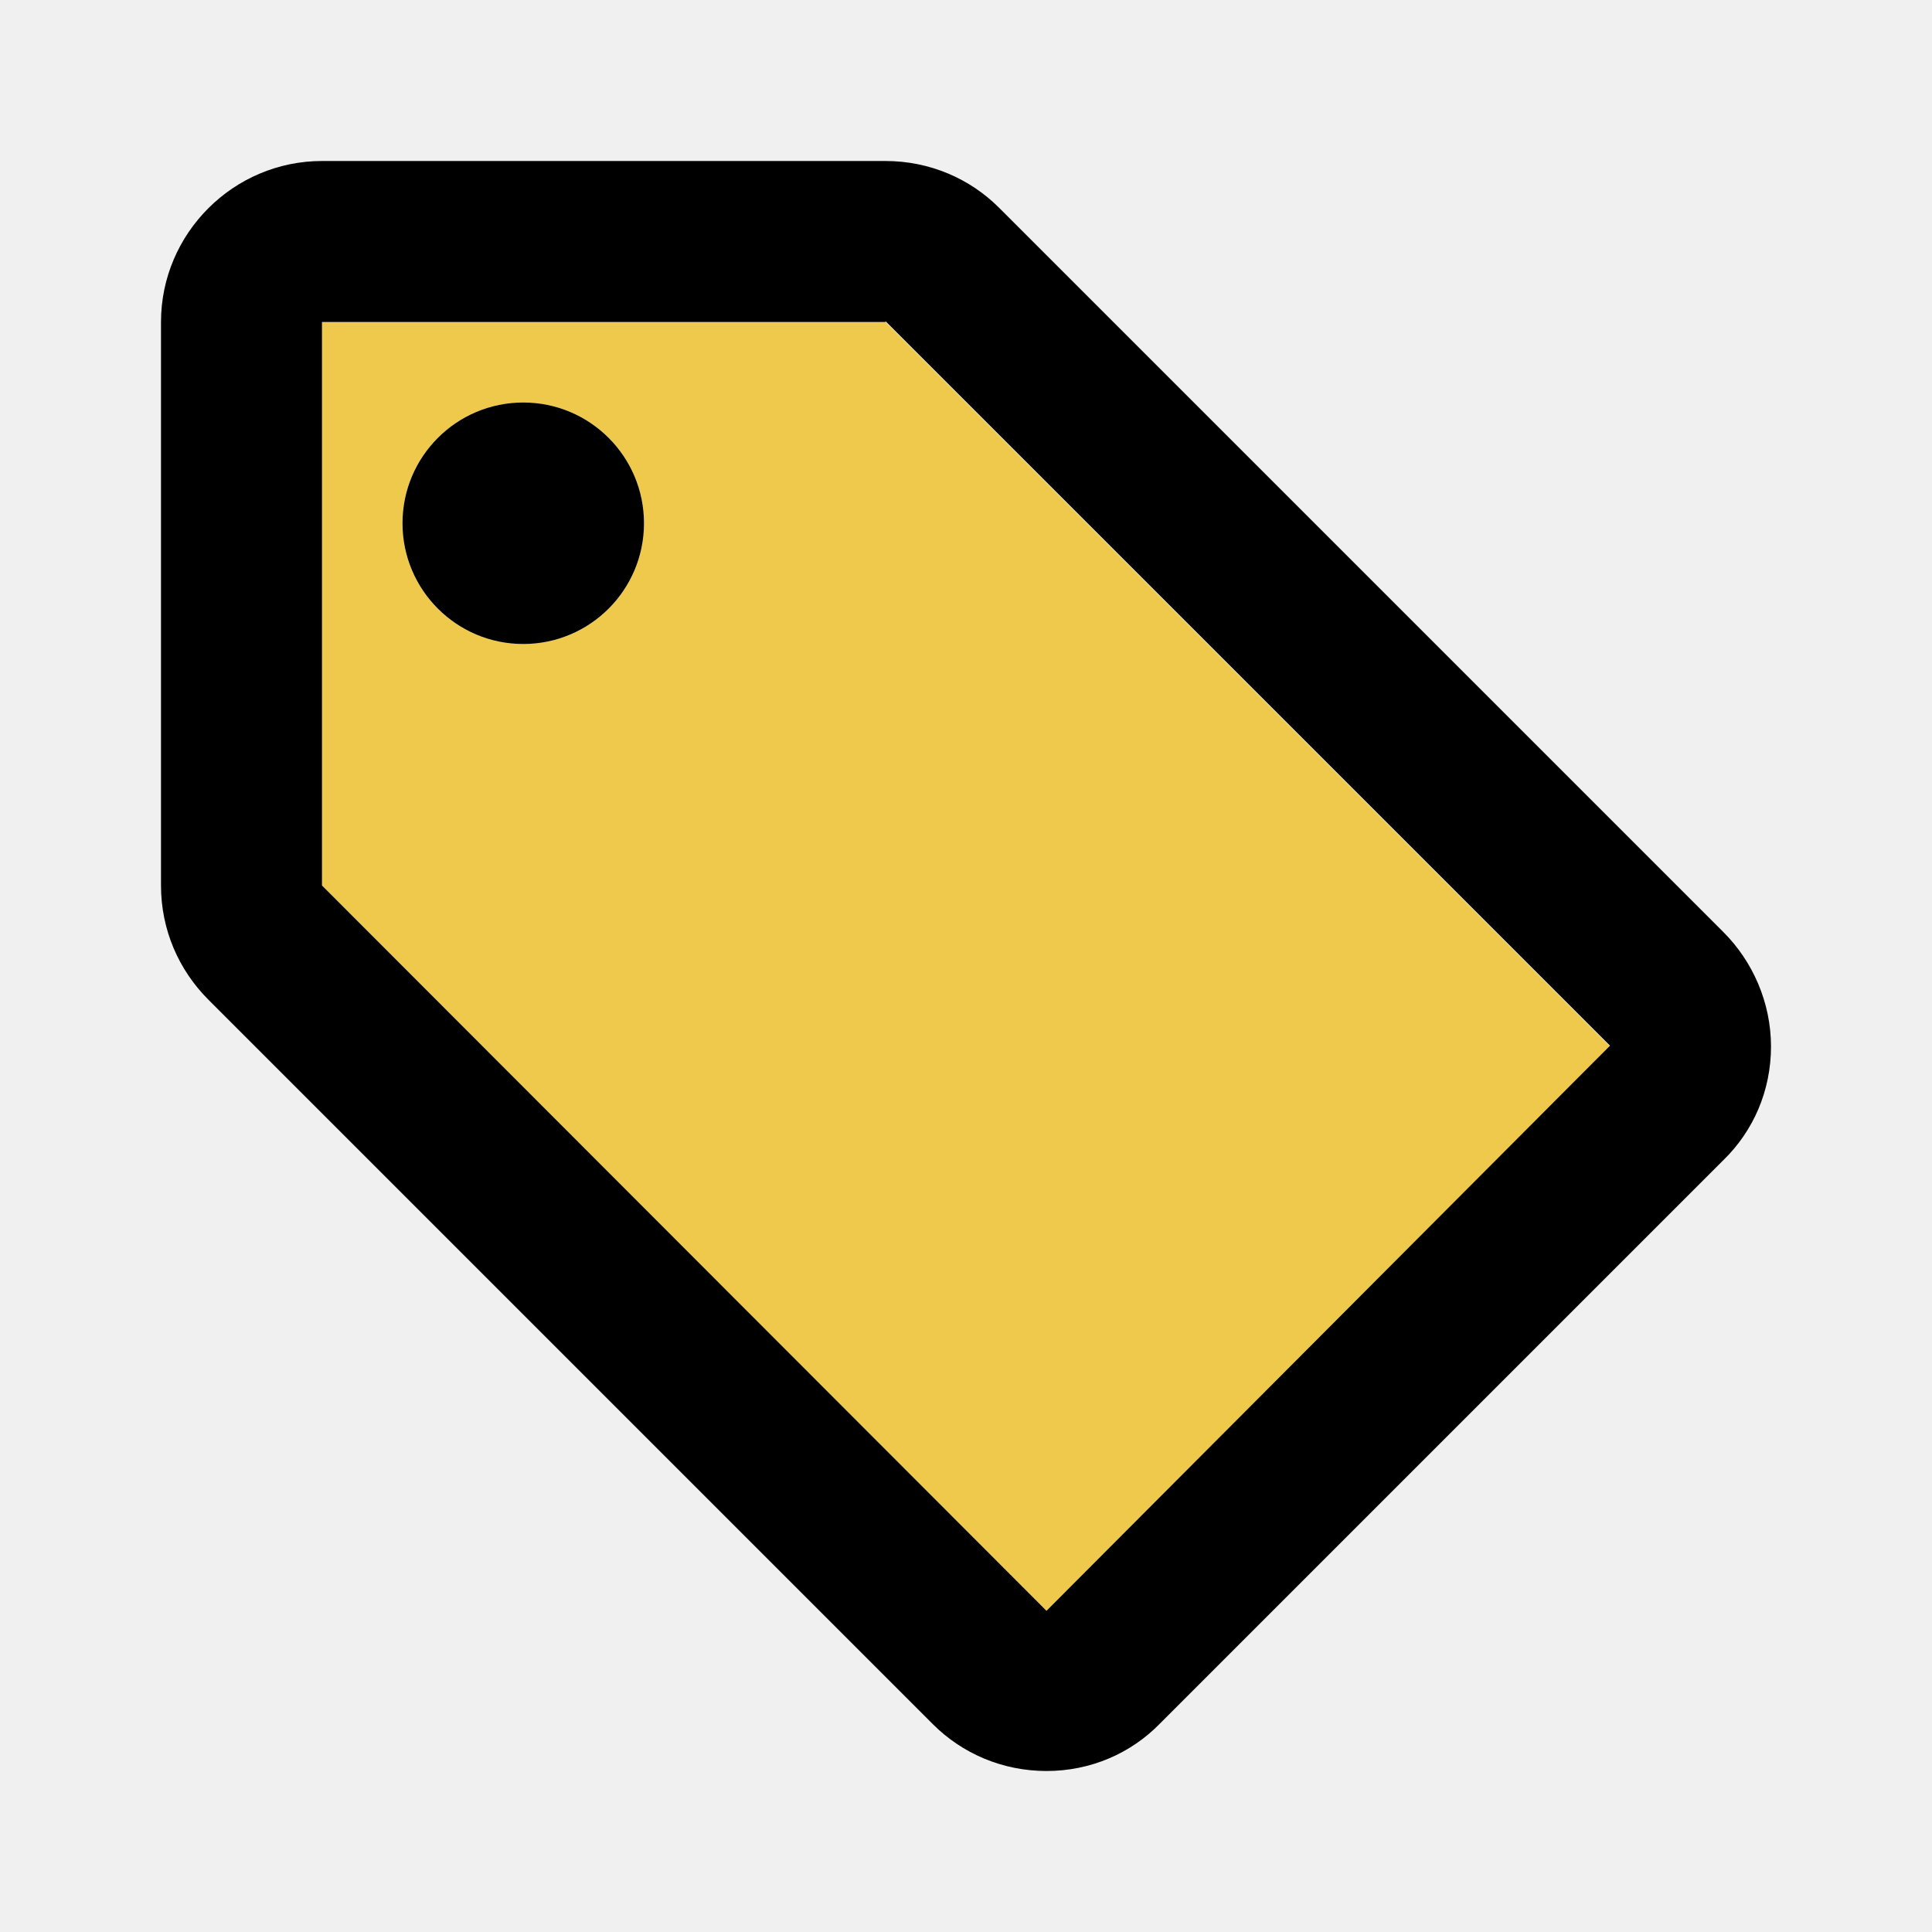
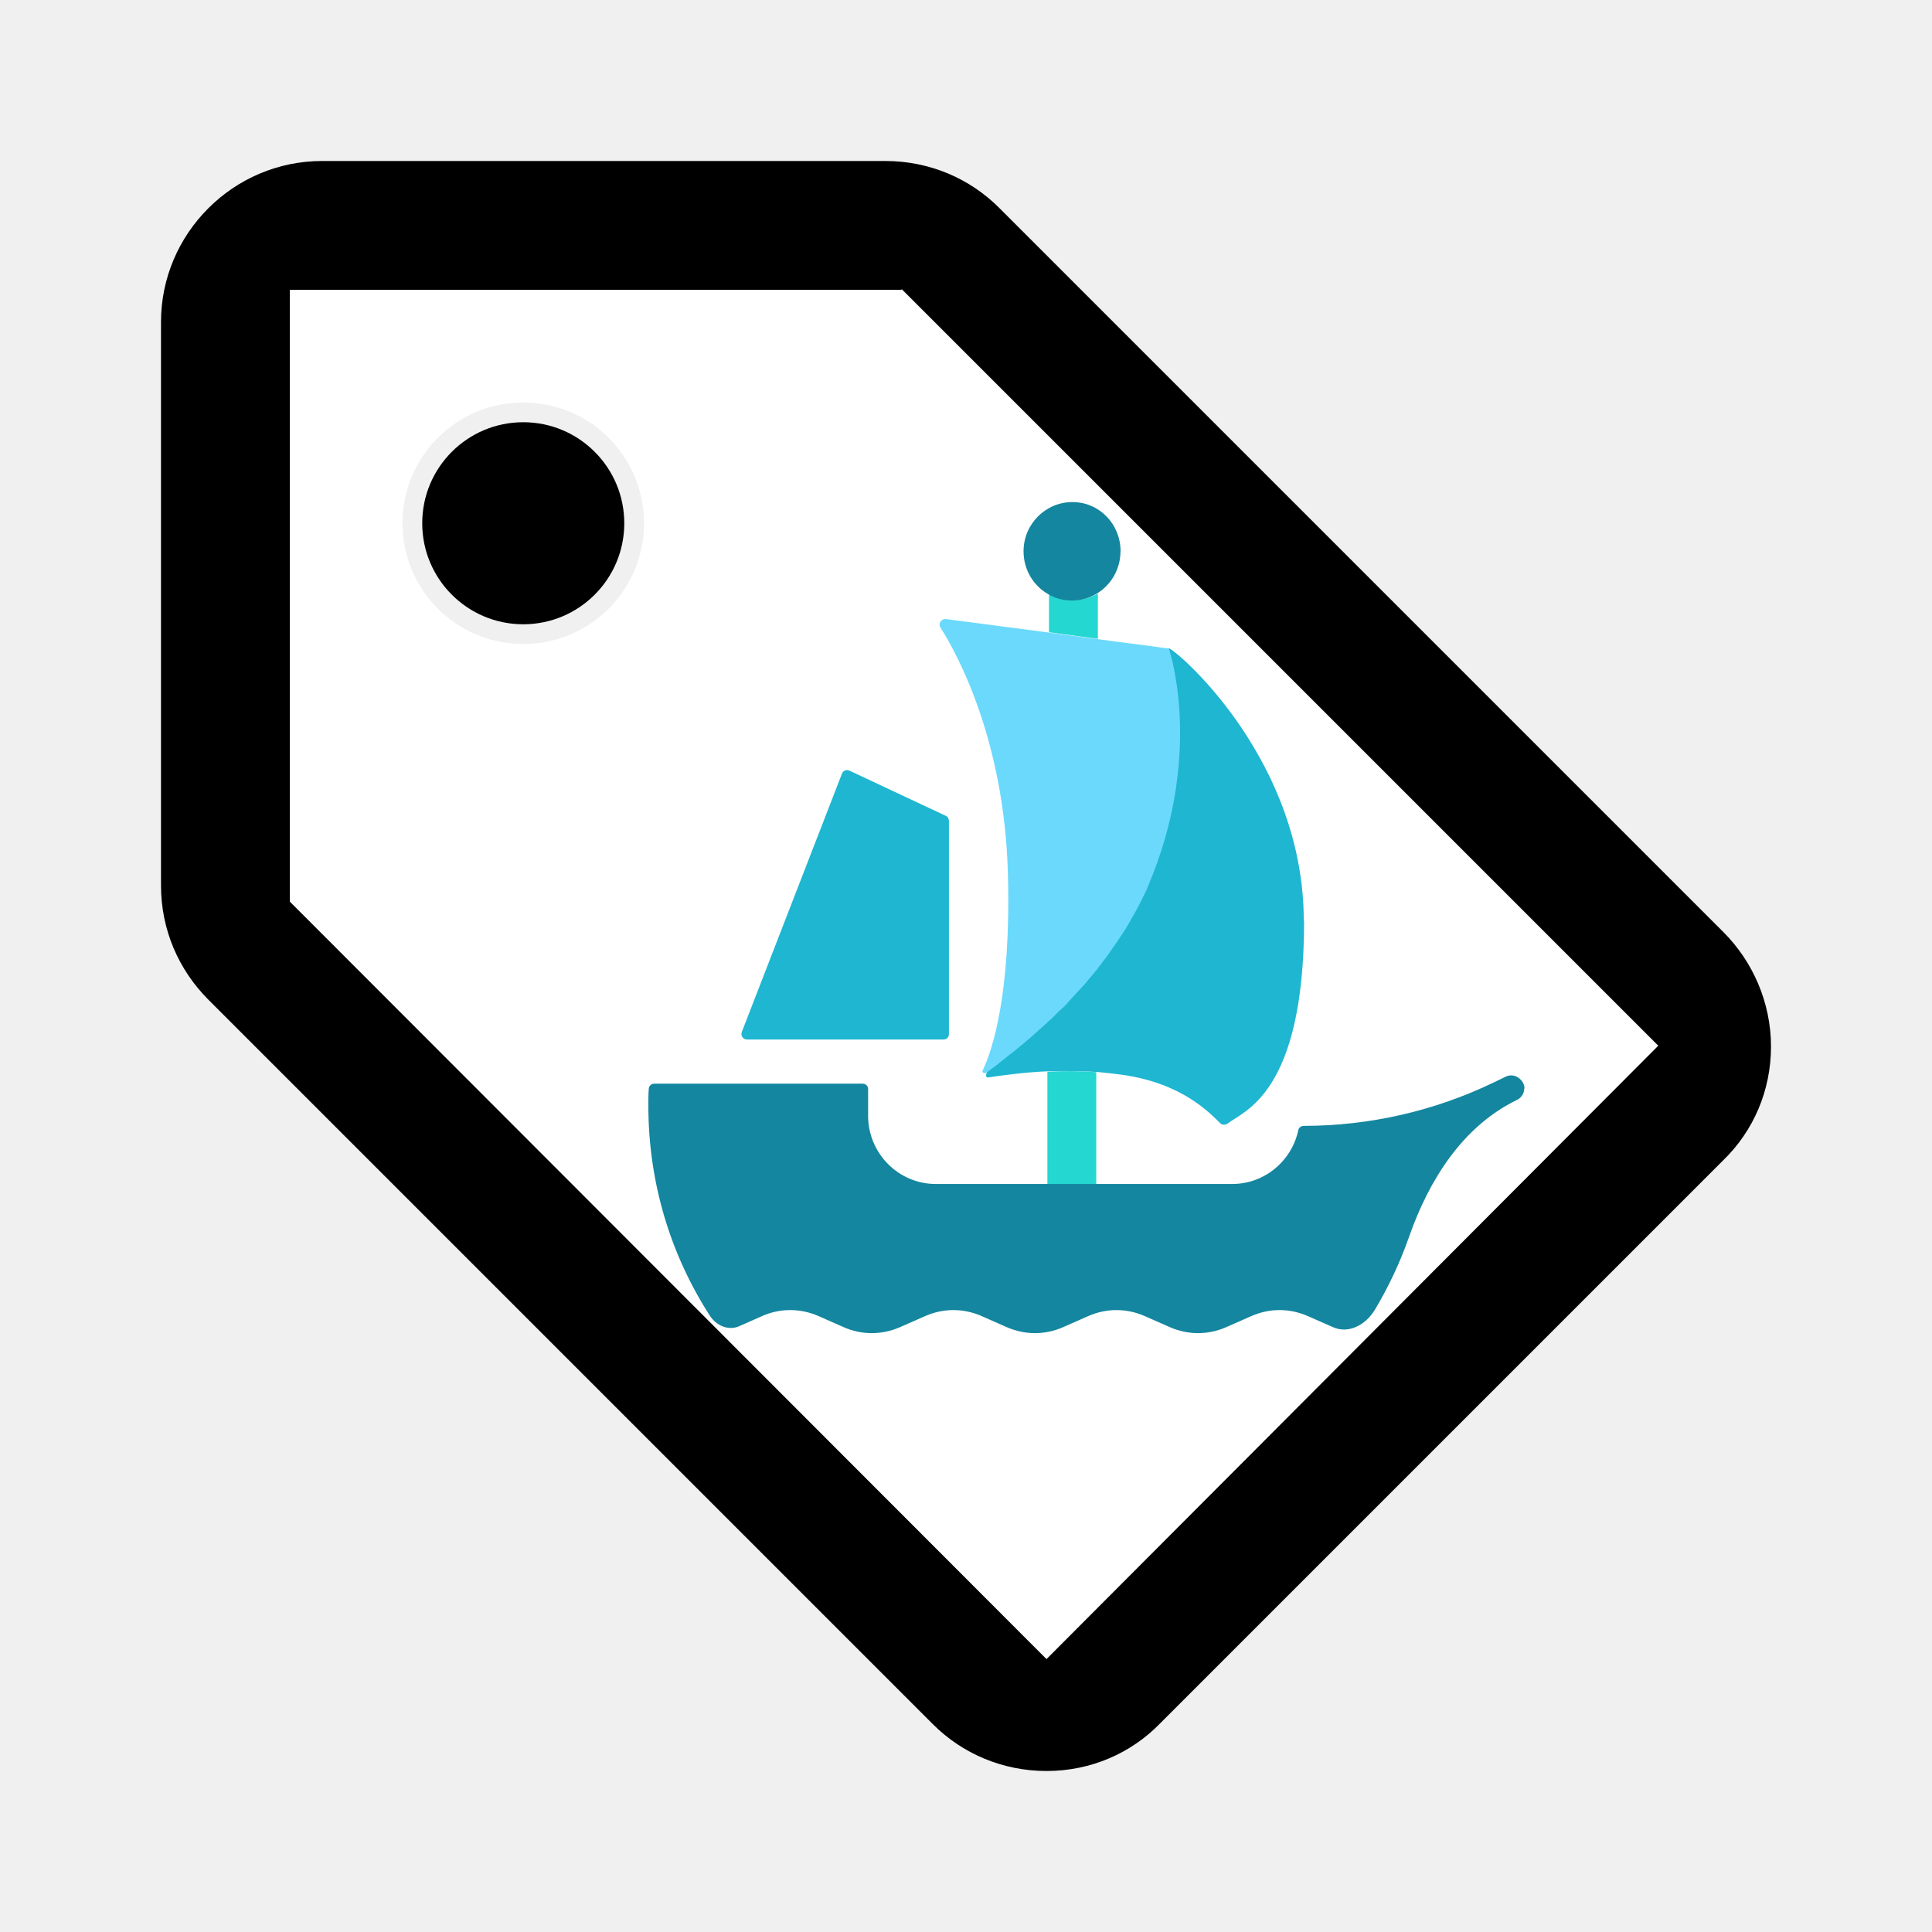
<svg xmlns="http://www.w3.org/2000/svg" width="24" height="24" viewBox="0 0 24 24" id="svg2" version="1.1">
  <defs id="defs14" />
  <path fill="none" d="M0 0h24v24H0V0z" id="path4" />
-   <path d="M11 4H4v7l9 9.01L20 13l-9-9zM6.5 8C5.67 8 5 7.33 5 6.5S5.67 5 6.5 5 8 5.67 8 6.5 7.33 8 6.5 8z" id="path6" opacity=".3" style="fill:#efc94c;fill-opacity:1;opacity:1" />
-   <path d="M12.41 2.58C12.05 2.22 11.55 2 11 2H4c-1.1 0-2 .9-2 2v7c0 .55.22 1.05.59 1.42l9 9c.36.36.86.58 1.41.58s1.05-.22 1.41-.59l7-7c.37-.36.59-.86.59-1.41s-.23-1.06-.59-1.42l-9-9zM13 20.01L4 11V4h7v-.01l9 9-7 7.02z" id="path8" />
-   <circle cx="6.5" cy="6.5" r="1.5" id="circle10" />
+   <path d="m 11.2,3.6 -7.6,0 0,7.6 L 13,20.61 20.6,13 Z M 6.5,8 C 5.67,8 5,7.33 5,6.5 5,5.67 5.67,5 6.5,5 7.33,5 8,5.67 8,6.5 8,7.33 7.33,8 6.5,8 Z" id="path6" style="opacity:1;fill:#ffffff;fill-opacity:1" />
+   <path d="M 12.41,2.58 C 12.05,2.22 11.55,2 11,2 L 4,2 C 2.9,2 2,2.9 2,4 l 0,7 c 0,0.55 0.22,1.05 0.59,1.42 l 9,9 C 11.95,21.78 12.45,22 13,22 c 0.55,0 1.05,-0.22 1.41,-0.59 l 7,-7 C 21.78,14.05 22,13.55 22,13 22,12.45 21.77,11.94 21.41,11.58 Z M 13,20.61 3.6,11.2 l 0,-7.6 7.6,0 0,-0.01 9.4,9.4 z" id="path8" style="stroke-width:0.2;stroke-miterlimit:4;stroke-dasharray:none" />
+   <circle cx="6.5" cy="6.5" r="1.255" id="circle10" />
+   <path style="fill:#24d7d0" d="m 13.638,7.373 0,0.563 -0.607,-0.082 0,-0.481 c 0.091,0.053 0.191,0.082 0.301,0.082 0.11,0 0.215,-0.029 0.306,-0.082 z" id="path28" />
+   <path style="fill:#24d7d0" d="m 13.618,13.318 0,1.396 -0.607,0 0,-1.401 c 0.186,-0.01 0.392,-0.01 0.607,0.005 z" id="path30" />
+   <path style="fill:#14869f" d="m 13.919,6.848 c 0,0.226 -0.12,0.424 -0.301,0.53 -0.091,0.053 -0.191,0.082 -0.301,0.082 -0.11,0 -0.215,-0.029 -0.301,-0.082 -0.182,-0.106 -0.301,-0.303 -0.301,-0.53 0,-0.337 0.272,-0.611 0.607,-0.611 0.335,0 0.598,0.274 0.598,0.611 z" id="path32" />
+   <path style="fill:#1eb6d1" d="m 11.788,10.198 0,2.648 c 0,0.039 -0.029,0.067 -0.067,0.067 l -2.443,0 c -0.048,0 -0.081,-0.048 -0.062,-0.096 L 10.459,9.611 c 0.014,-0.039 0.057,-0.053 0.091,-0.039 l 1.2,0.563 c 0.024,0.01 0.038,0.039 0.038,0.063 z" id="path34" />
+   <path style="fill:#6bd9fc" d="m 14.274,11.007 c -0.158,0.371 -0.382,0.717 -0.636,1.035 -0.186,0.231 -0.392,0.448 -0.607,0.645 -0.253,0.237 -0.51,0.448 -0.759,0.632 -0.032,0.024 -0.084,0.009 -0.063,-0.025 l 0,0 c 0.12,-0.255 0.354,-0.953 0.311,-2.46 -0.048,-1.632 -0.617,-2.691 -0.837,-3.038 -0.033,-0.048 0.01,-0.111 0.067,-0.106 l 1.281,0.168 0.607,0.082 0.88,0.116 0,0 c 0.01,0 0.016,0.009 0.019,0.019 0.046,0.149 0.394,1.385 -0.263,2.932 z" id="path36" />
+   <path style="fill:#1eb6d1" d="m 16.2,11.44 c 0,2.157 -0.76,2.364 -0.951,2.518 -0.029,0.019 -0.067,0.019 -0.091,-0.005 -0.129,-0.125 -0.468,-0.496 -1.219,-0.602 -0.1,-0.014 -0.201,-0.024 -0.301,-0.034 -0.21,-0.014 -0.416,-0.014 -0.607,-0.01 -0.325,0.014 -0.593,0.053 -0.751,0.077 l 0,0 c -0.042,0.007 -0.039,-0.049 -0.005,-0.074 0.08,-0.059 0.159,-0.121 0.239,-0.186 0.029,-0.024 0.057,-0.043 0.086,-0.067 0.143,-0.116 0.287,-0.241 0.43,-0.375 0.029,-0.024 0.057,-0.053 0.081,-0.077 0.024,-0.024 0.048,-0.048 0.076,-0.072 0.011,-0.011 0.021,-0.02 0.031,-0.029 0.016,-0.015 0.029,-0.03 0.043,-0.046 l 0,0 c 0.015,-0.016 0.029,-0.034 0.044,-0.049 0.021,-0.021 0.042,-0.044 0.063,-0.068 0.024,-0.024 0.043,-0.048 0.067,-0.072 0.024,-0.024 0.048,-0.053 0.067,-0.077 0.043,-0.048 0.086,-0.101 0.129,-0.154 0.019,-0.029 0.043,-0.053 0.062,-0.082 0.019,-0.029 0.043,-0.053 0.062,-0.082 0.019,-0.029 0.038,-0.053 0.057,-0.082 0.019,-0.029 0.038,-0.053 0.057,-0.082 0.01,-0.014 0.024,-0.034 0.033,-0.048 0.014,-0.019 0.024,-0.039 0.038,-0.058 0.029,-0.043 0.057,-0.087 0.081,-0.13 0.01,-0.019 0.024,-0.039 0.033,-0.058 l 0,0 c 0.02,-0.04 0.046,-0.076 0.065,-0.116 6.24e-4,-0.001 0.001,-0.003 0.002,-0.004 0.038,-0.067 0.072,-0.14 0.105,-0.207 0.014,-0.029 0.029,-0.058 0.038,-0.087 0.665,-1.567 0.3,-2.815 0.257,-2.942 -0.002,-0.005 0.002,-0.009 0.005,-0.006 l 0,0 c 5.15e-4,5.151e-4 0.001,0.001 0.002,0.002 0.157,0.081 1.668,1.413 1.668,3.384 z" id="path38" />
+   <path style="fill:#14869f" d="m 18.935,13.52 c 0,0.058 -0.033,0.116 -0.091,0.144 l 0,0 c -0.673,0.326 -1.093,0.994 -1.34,1.7 -0.112,0.319 -0.255,0.623 -0.426,0.908 -0.112,0.186 -0.326,0.303 -0.523,0.213 l 0,0 -0.306,-0.135 c -0.229,-0.101 -0.478,-0.101 -0.707,0 l -0.306,0.135 c -0.229,0.101 -0.478,0.101 -0.707,0 l -0.306,-0.135 c -0.229,-0.101 -0.478,-0.101 -0.707,0 l -0.306,0.135 c -0.229,0.101 -0.478,0.101 -0.707,0 l -0.306,-0.135 c -0.229,-0.101 -0.478,-0.101 -0.707,0 l -0.306,0.135 c -0.229,0.101 -0.483,0.101 -0.707,0 l -0.306,-0.135 c -0.229,-0.101 -0.483,-0.101 -0.707,0 l -0.282,0.125 0,0 c -0.134,0.059 -0.285,-0.008 -0.364,-0.131 -0.489,-0.759 -0.764,-1.653 -0.764,-2.613 0,-0.067 0,-0.135 0.005,-0.202 0,-0.039 0.033,-0.067 0.067,-0.067 l 2.591,0 c 0.038,0 0.067,0.029 0.067,0.067 l 0,0.332 c 0,0.467 0.378,0.847 0.841,0.847 l 3.681,0 c 0.406,0 0.741,-0.289 0.822,-0.669 0.005,-0.029 0.033,-0.053 0.067,-0.053 l 0,0 c 0.818,0 1.626,-0.185 2.362,-0.54 l 0.147,-0.071 c 0.053,-0.027 0.114,-0.019 0.16,0.014 0.042,0.03 0.074,0.079 0.074,0.131 l 0,0 z" id="path40" />
</svg>
